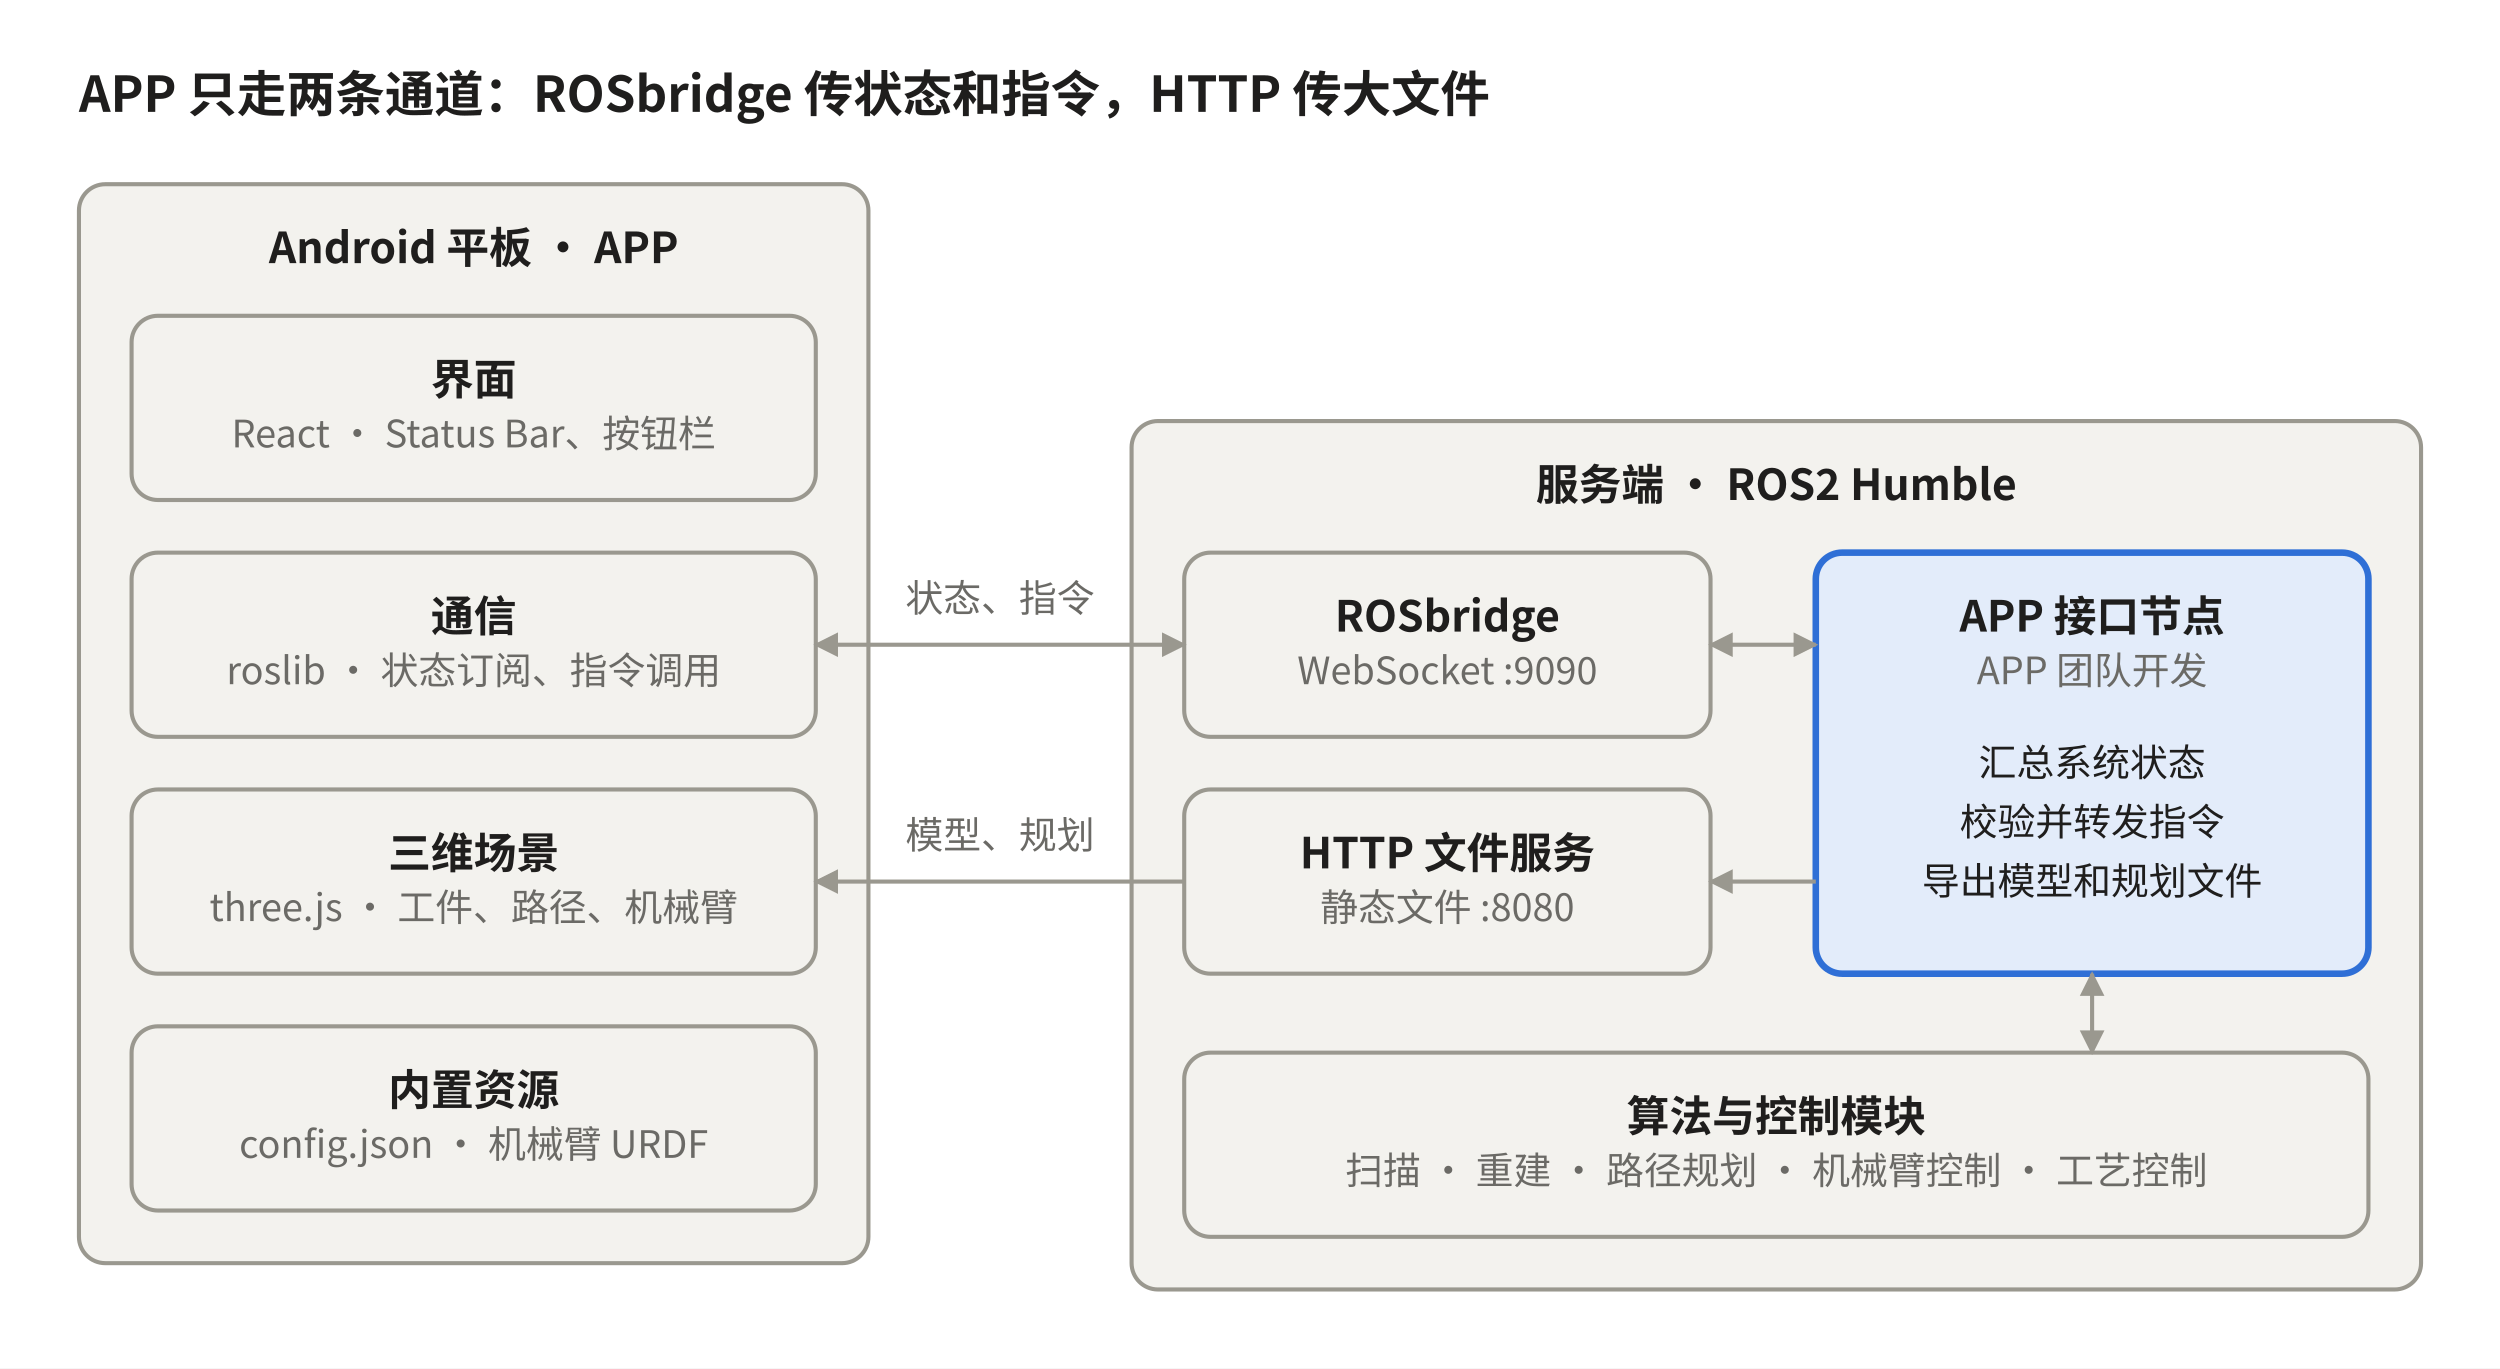
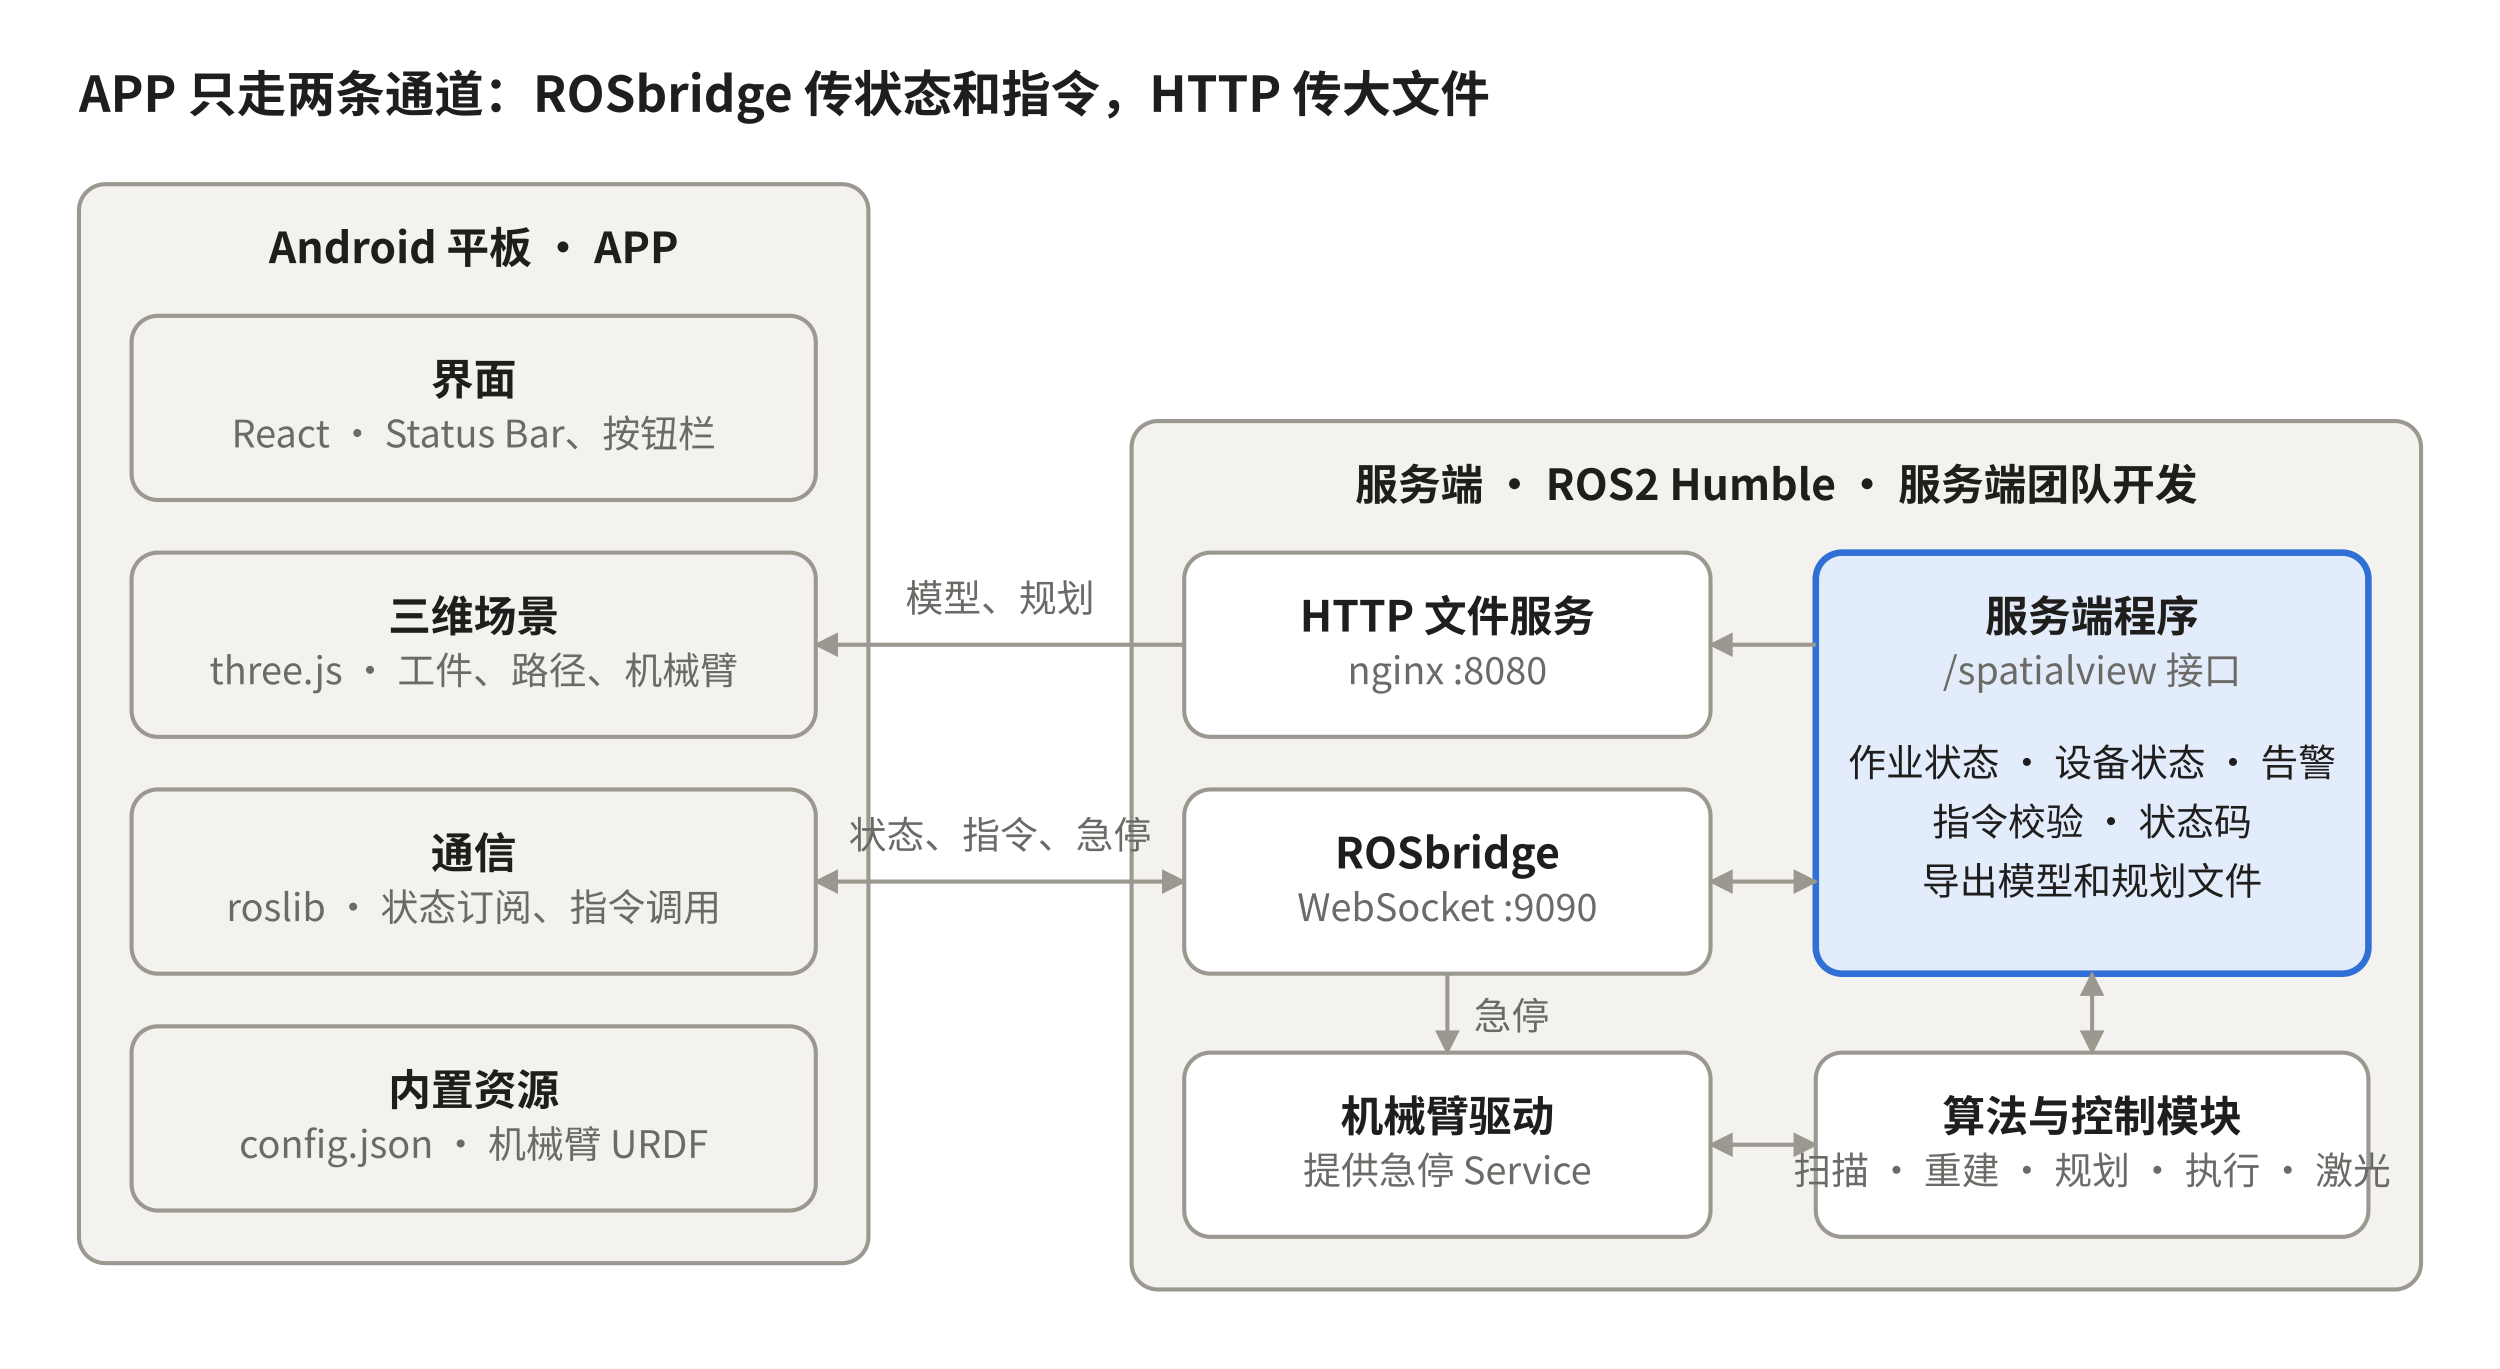
<svg xmlns="http://www.w3.org/2000/svg" viewBox="0 0 760 416" width="760" height="416" font-family="'Noto Sans CJK SC','PingFang SC','Microsoft YaHei',sans-serif">
  <defs>
    <marker id="arrow" viewBox="0 0 10 10" refX="9" refY="5" markerWidth="6" markerHeight="6" orient="auto-start-reverse">
      <path d="M0 0L10 5L0 10z" fill="#9a988f" />
    </marker>
  </defs>
  <rect width="760" height="416" fill="#ffffff" />
  <text x="24" y="34" font-size="15" font-weight="600" fill="#1f1e1d" text-anchor="start">APP 只走两条通道：ROSbridge 传状态和指令，HTTP 传大文件</text>
  <rect x="24" y="56" width="240" height="328" rx="8" fill="#f3f2ee" stroke="#9a988f" stroke-width="1.25" />
  <text x="144" y="80" font-size="13" font-weight="600" fill="#1f1e1d" text-anchor="middle">Android 平板 · APP</text>
  <rect x="40" y="96" width="208" height="56" rx="8" fill="none" stroke="#9a988f" stroke-width="1.25" />
-   <text x="144.0" y="120" font-size="13" font-weight="600" fill="#1f1e1d" text-anchor="middle">界面</text>
-   <text x="144.0" y="136" font-size="11.5" fill="#6b6a66" text-anchor="middle">React · Status Bar、按钮栏</text>
+   <text x="144" y="120" font-size="13" font-weight="600" fill="#1f1e1d" text-anchor="middle">界面</text>
+   <text x="144" y="136" font-size="11.5" fill="#6b6a66" text-anchor="middle">React · Status Bar、按钮栏</text>
  <rect x="40" y="168" width="208" height="56" rx="8" fill="none" stroke="#9a988f" stroke-width="1.25" />
-   <text x="144.0" y="192" font-size="13" font-weight="600" fill="#1f1e1d" text-anchor="middle">通信</text>
-   <text x="144.0" y="208" font-size="11.5" fill="#6b6a66" text-anchor="middle">roslib · 状态订阅、指令调用</text>
+   <text x="144" y="192" font-size="13" font-weight="600" fill="#1f1e1d" text-anchor="middle">三维场景</text>
+   <text x="144" y="208" font-size="11.5" fill="#6b6a66" text-anchor="middle">three.js · 工件、路径、机械臂</text>
  <rect x="40" y="240" width="208" height="56" rx="8" fill="none" stroke="#9a988f" stroke-width="1.25" />
-   <text x="144.0" y="264" font-size="13" font-weight="600" fill="#1f1e1d" text-anchor="middle">三维场景</text>
-   <text x="144.0" y="280" font-size="11.5" fill="#6b6a66" text-anchor="middle">three.js · 工件、路径、机械臂</text>
+   <text x="144" y="264" font-size="13" font-weight="600" fill="#1f1e1d" text-anchor="middle">通信</text>
+   <text x="144" y="280" font-size="11.5" fill="#6b6a66" text-anchor="middle">roslib · 状态订阅、指令调用</text>
  <rect x="40" y="312" width="208" height="56" rx="8" fill="none" stroke="#9a988f" stroke-width="1.25" />
-   <text x="144.0" y="336" font-size="13" font-weight="600" fill="#1f1e1d" text-anchor="middle">内置资源</text>
-   <text x="144.0" y="352" font-size="11.5" fill="#6b6a66" text-anchor="middle">config.json · 机械臂 URDF</text>
+   <text x="144" y="336" font-size="13" font-weight="600" fill="#1f1e1d" text-anchor="middle">内置资源</text>
+   <text x="144" y="352" font-size="11.5" fill="#6b6a66" text-anchor="middle">config.json · 机械臂 URDF</text>
  <rect x="344" y="128" width="392" height="264" rx="8" fill="#f3f2ee" stroke="#9a988f" stroke-width="1.25" />
-   <text x="540" y="152" font-size="13" font-weight="600" fill="#1f1e1d" text-anchor="middle">服务端 · ROS2 Humble</text>
-   <rect x="360" y="168" width="160" height="56" rx="8" fill="none" stroke="#9a988f" stroke-width="1.25" />
-   <text x="440.0" y="192" font-size="13" font-weight="600" fill="#1f1e1d" text-anchor="middle">ROSbridge</text>
-   <text x="440.0" y="208" font-size="11.5" fill="#6b6a66" text-anchor="middle">WebSocket :9090</text>
-   <rect x="360" y="240" width="160" height="56" rx="8" fill="none" stroke="#9a988f" stroke-width="1.25" />
-   <text x="440.0" y="264" font-size="13" font-weight="600" fill="#1f1e1d" text-anchor="middle">HTTP 文件服务</text>
-   <text x="440.0" y="280" font-size="11.5" fill="#6b6a66" text-anchor="middle">静态文件 :8080</text>
+   <text x="540" y="152" font-size="13" font-weight="600" fill="#1f1e1d" text-anchor="middle">服务端 · ROS2 Humble · 服务端团队开发</text>
+   <rect x="360" y="168" width="160" height="56" rx="8" fill="#ffffff" stroke="#9a988f" stroke-width="1.25" />
+   <text x="440" y="192" font-size="13" font-weight="600" fill="#1f1e1d" text-anchor="middle">HTTP 文件服务</text>
+   <text x="440" y="208" font-size="11.5" fill="#6b6a66" text-anchor="middle">nginx :8080</text>
+   <rect x="360" y="240" width="160" height="56" rx="8" fill="#ffffff" stroke="#9a988f" stroke-width="1.25" />
+   <text x="440" y="264" font-size="13" font-weight="600" fill="#1f1e1d" text-anchor="middle">ROSbridge</text>
+   <text x="440" y="280" font-size="11.5" fill="#6b6a66" text-anchor="middle">WebSocket :9090</text>
  <rect x="552" y="168" width="168" height="128" rx="8" fill="#e3ecfa" stroke="#2f6fd6" stroke-width="2" />
-   <text x="636.0" y="192" font-size="13" font-weight="600" fill="#1f1e1d" text-anchor="middle">APP 接口节点</text>
-   <text x="636.0" y="208" font-size="11.5" fill="#6b6a66" text-anchor="middle">APP 团队开发</text>
-   <text x="636" y="236" font-size="11.5" fill="#1f1e1d" text-anchor="middle">汇总系统状态</text>
-   <text x="636" y="254" font-size="11.5" fill="#1f1e1d" text-anchor="middle">校验并转发指令</text>
+   <text x="636" y="192" font-size="13" font-weight="600" fill="#1f1e1d" text-anchor="middle">服务端程序</text>
+   <text x="636" y="208" font-size="11.5" fill="#6b6a66" text-anchor="middle">/spatialview 接口</text>
+   <text x="636" y="236" font-size="11.5" fill="#1f1e1d" text-anchor="middle">作业状态 · 设备状态 · 告警</text>
+   <text x="636" y="254" font-size="11.5" fill="#1f1e1d" text-anchor="middle">指令校验 · 状态码</text>
  <text x="636" y="272" font-size="11.5" fill="#1f1e1d" text-anchor="middle">导出模型和规划文件</text>
-   <rect x="360" y="320" width="360" height="56" rx="8" fill="none" stroke="#9a988f" stroke-width="1.25" />
-   <text x="540.0" y="344" font-size="13" font-weight="600" fill="#1f1e1d" text-anchor="middle">算法与控制模块</text>
-   <text x="540.0" y="360" font-size="11.5" fill="#6b6a66" text-anchor="middle">扫描 · 重建 · 路径规划 · 机械臂控制 · 工艺控制</text>
-   <path d="M248 196 L360 196" fill="none" stroke="#9a988f" stroke-width="1.25" marker-start="url(#arrow)" marker-end="url(#arrow)" />
-   <path d="M360 268 L248 268" fill="none" stroke="#9a988f" stroke-width="1.25" marker-end="url(#arrow)" />
-   <path d="M520 196 L552 196" fill="none" stroke="#9a988f" stroke-width="1.25" marker-start="url(#arrow)" marker-end="url(#arrow)" />
-   <path d="M552 268 L520 268" fill="none" stroke="#9a988f" stroke-width="1.25" marker-end="url(#arrow)" />
+   <rect x="360" y="320" width="160" height="56" rx="8" fill="#ffffff" stroke="#9a988f" stroke-width="1.25" />
+   <text x="440" y="344" font-size="13" font-weight="600" fill="#1f1e1d" text-anchor="middle">机械臂驱动</text>
+   <text x="440" y="360" font-size="11.5" fill="#6b6a66" text-anchor="middle">提供急停 Service</text>
+   <rect x="552" y="320" width="168" height="56" rx="8" fill="#ffffff" stroke="#9a988f" stroke-width="1.25" />
+   <text x="636" y="344" font-size="13" font-weight="600" fill="#1f1e1d" text-anchor="middle">算法与控制模块</text>
+   <text x="636" y="360" font-size="11.5" fill="#6b6a66" text-anchor="middle">扫描 · 重建 · 规划 · 执行 · 激光</text>
+   <path d="M360 196 L248 196" fill="none" stroke="#9a988f" stroke-width="1.25" marker-end="url(#arrow)" />
+   <path d="M248 268 L360 268" fill="none" stroke="#9a988f" stroke-width="1.25" marker-start="url(#arrow)" marker-end="url(#arrow)" />
+   <path d="M552 196 L520 196" fill="none" stroke="#9a988f" stroke-width="1.25" marker-end="url(#arrow)" />
+   <path d="M520 268 L552 268" fill="none" stroke="#9a988f" stroke-width="1.25" marker-start="url(#arrow)" marker-end="url(#arrow)" />
+   <path d="M440 296 L440 320" fill="none" stroke="#9a988f" stroke-width="1.25" marker-end="url(#arrow)" />
  <path d="M636 296 L636 320" fill="none" stroke="#9a988f" stroke-width="1.25" marker-start="url(#arrow)" marker-end="url(#arrow)" />
-   <text x="304" y="186" font-size="11.5" fill="#6b6a66" text-anchor="middle">状态、指令</text>
-   <text x="304" y="258" font-size="11.5" fill="#6b6a66" text-anchor="middle">模型、规划</text>
+   <path d="M520 348 L552 348" fill="none" stroke="#9a988f" stroke-width="1.25" marker-start="url(#arrow)" marker-end="url(#arrow)" />
+   <text x="304" y="186" font-size="11.5" fill="#6b6a66" text-anchor="middle">模型、规划</text>
+   <text x="304" y="258" font-size="11.5" fill="#6b6a66" text-anchor="middle">状态、指令、急停</text>
+   <text x="448" y="313" font-size="11.5" fill="#6b6a66" text-anchor="start">急停</text>
</svg>
